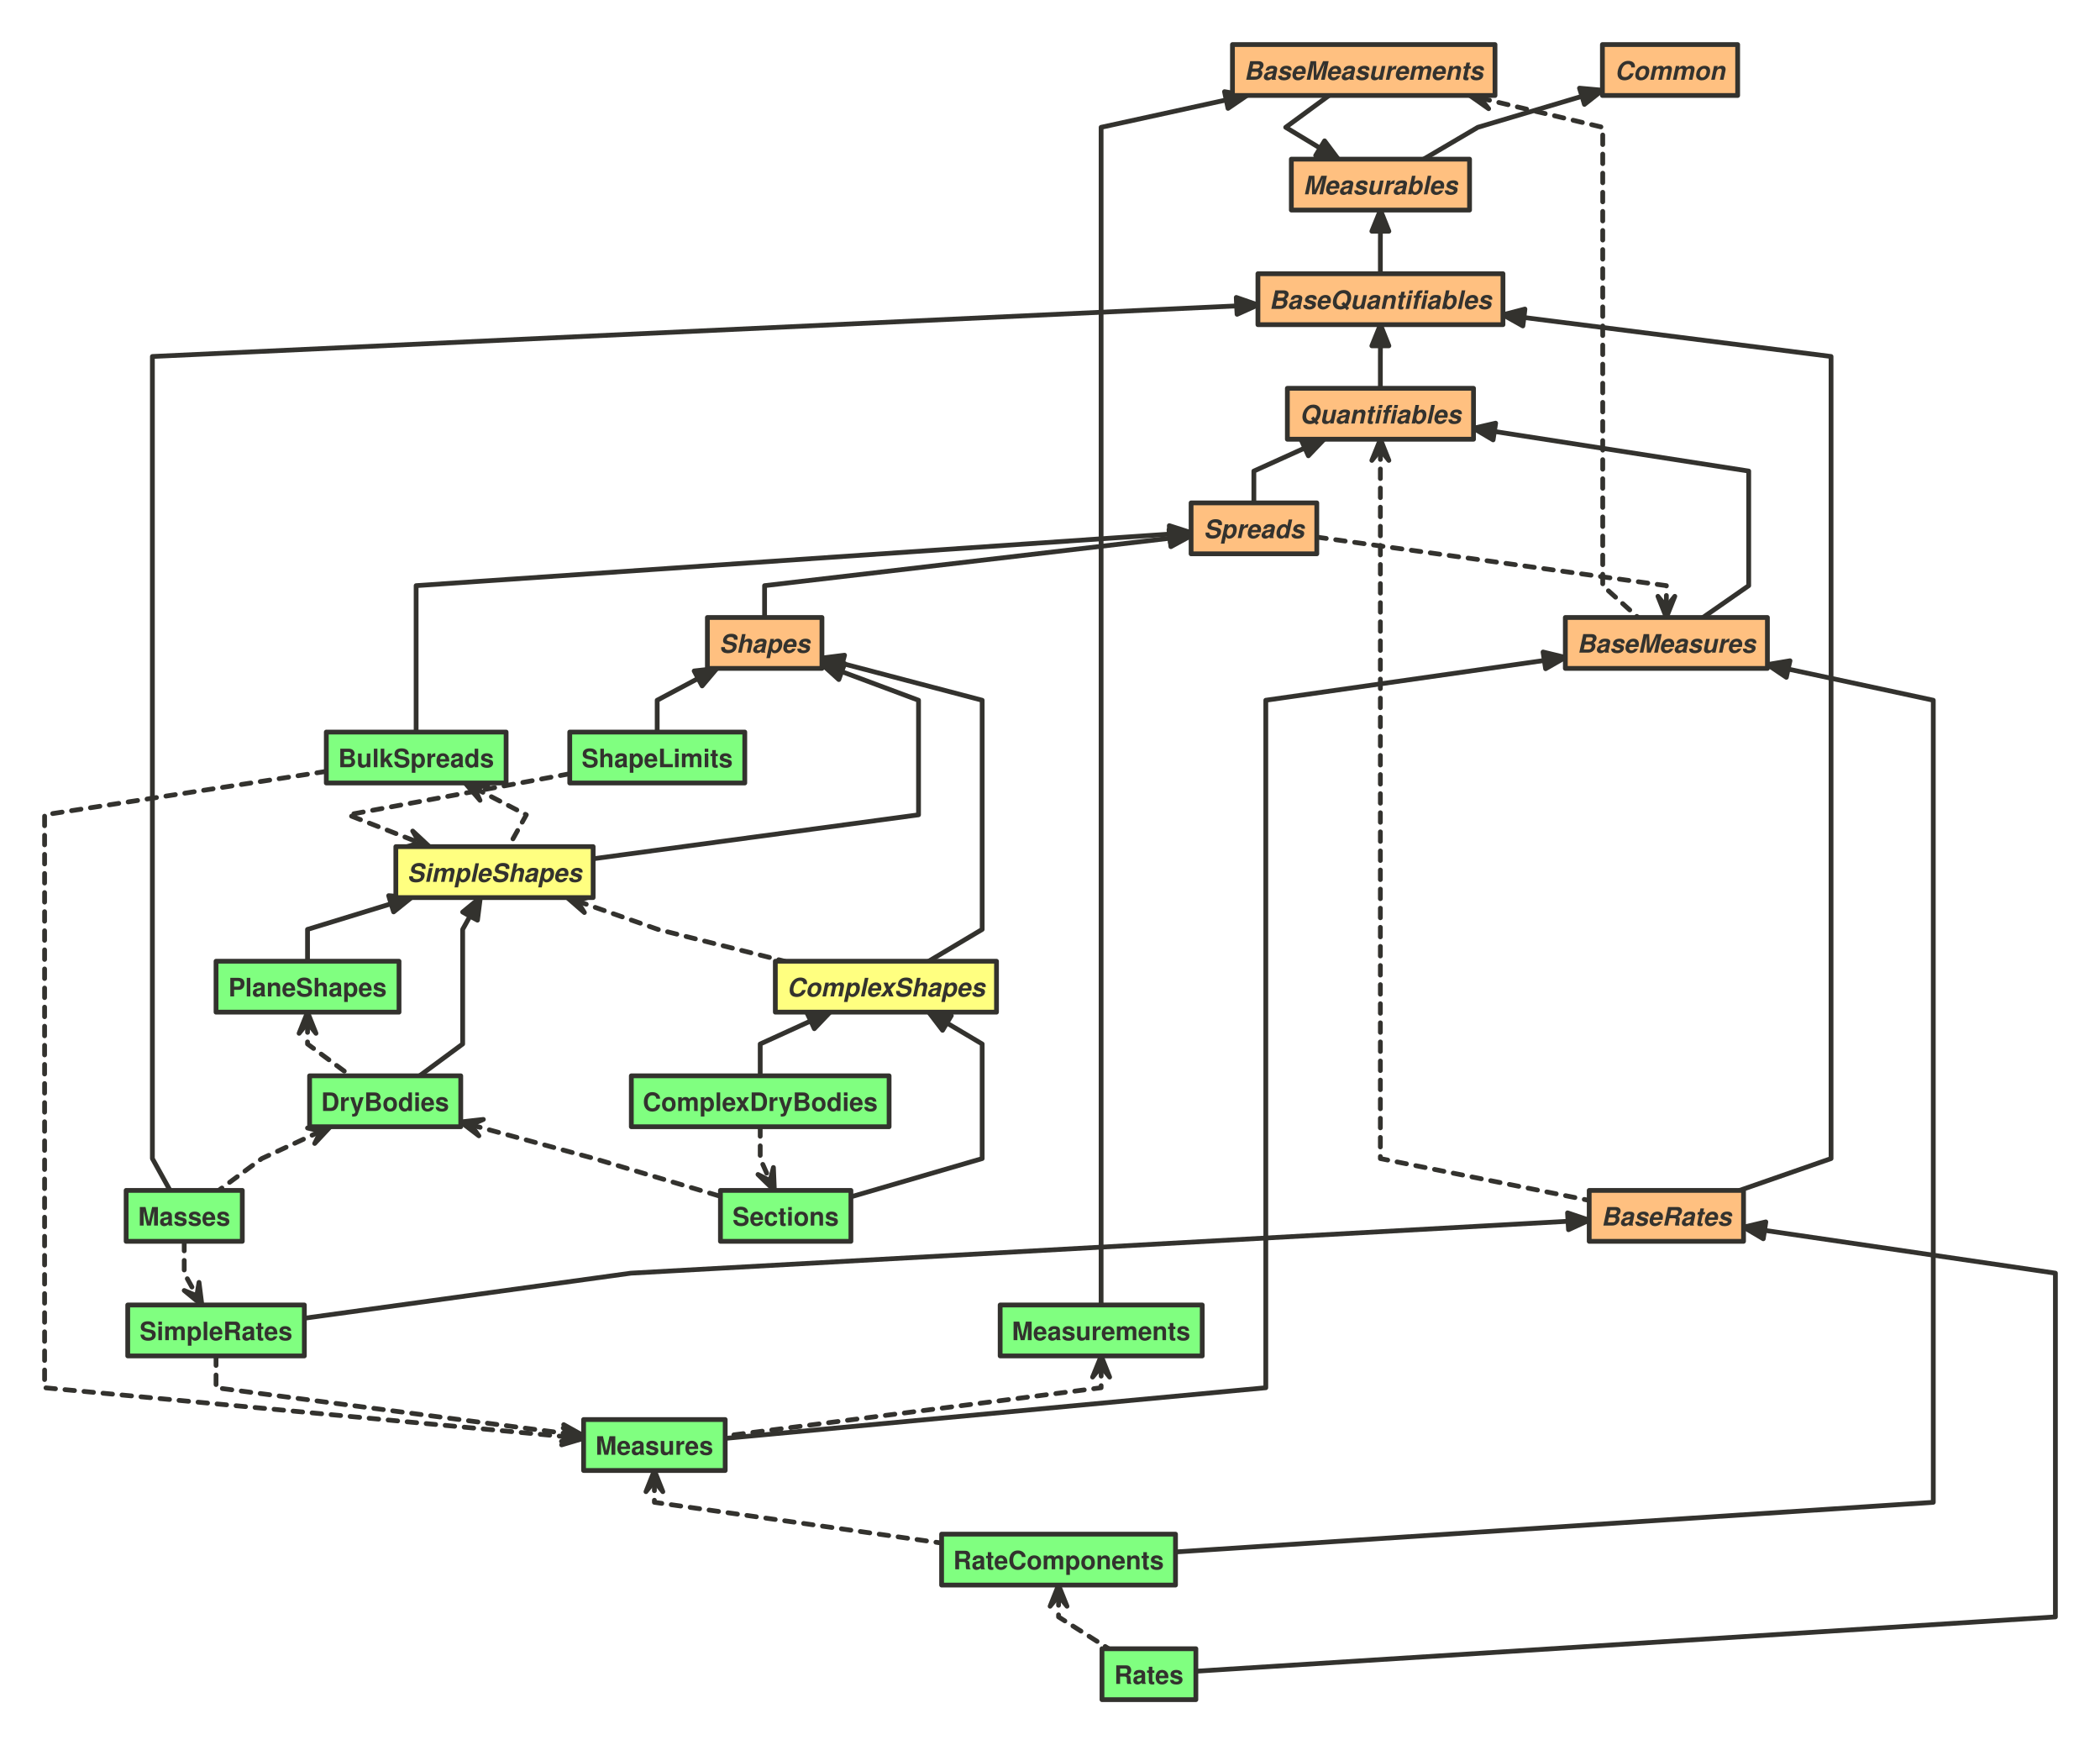
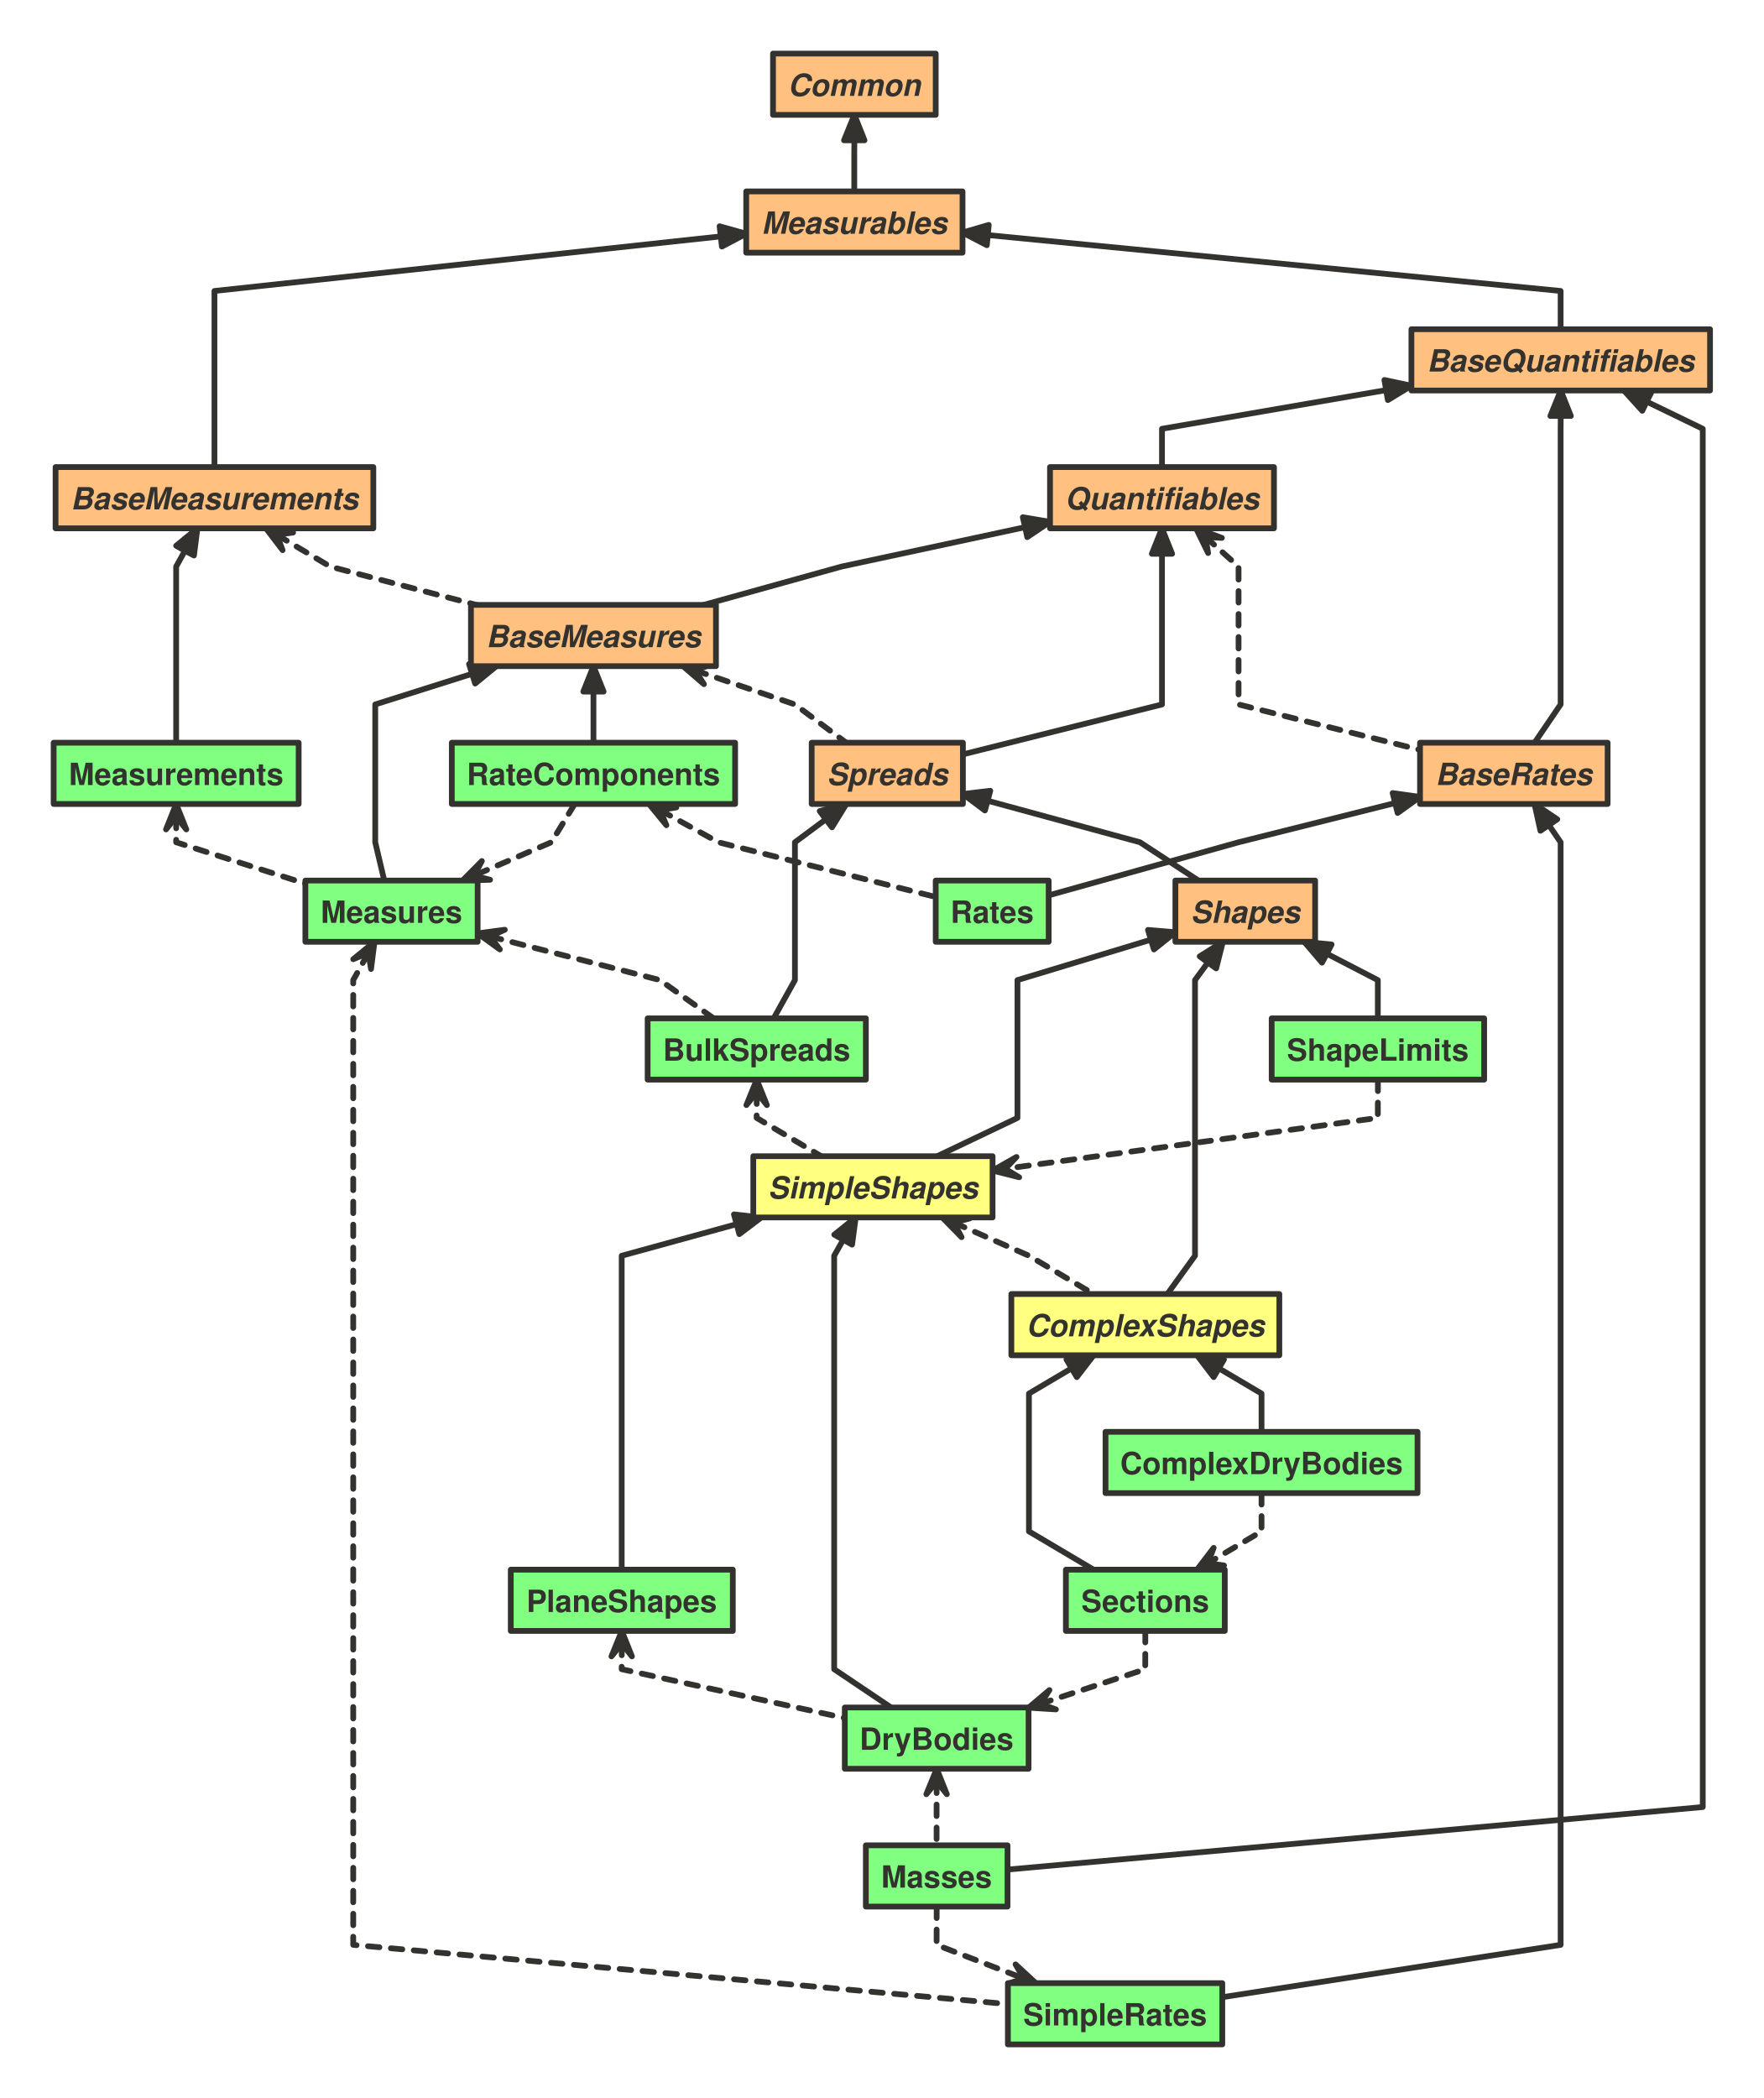
- <svg xmlns="http://www.w3.org/2000/svg" version="1.1" baseProfile="full" width="1319.8" height="1096.0" viewBox="0 0 1319.75 1096">
+ <svg xmlns="http://www.w3.org/2000/svg" version="1.1" baseProfile="full" width="921.3" height="1096.0" viewBox="0 0 921.25 1096">
  <g stroke-width="1.0" text-align="left" font="12pt Helvetica, Arial, sans-serif" font-size="12pt" font-family="Helvetica" font-weight="bold" font-style="normal">
    <g font-family="Helvetica" font-size="12pt" font-weight="bold" font-style="normal" stroke-width="3.0" stroke-linejoin="round" stroke-linecap="round" stroke="#33322E">
      <g stroke="transparent" fill="transparent">
-         <rect x="0.0" y="0.0" height="1096.0" width="1319.8" stroke="none" />
+         <rect x="0.0" y="0.0" height="1096.0" width="921.3" stroke="none" />
      </g>
-       <g transform="translate(59.25, 8)" fill="#33322E">
+       <g transform="translate(8, 8)" fill="#33322E">
        <g transform="translate(20, 20)" fill="#33322E" font-family="Helvetica" font-size="12pt" font-weight="normal" font-style="normal">
-           <path d="M915.0 32.5 L849.5 52 L815.472 72 L815.5 72.0 " fill="none" />
-           <path d="M916.5 37.6 L915.0 32.5 L913.4 27.4 L927.8 28.7 Z" />
-           <path d="M756.0 32.0 L728.75 52 L750.398 65.098 L750.4 65.1 " fill="none" />
-           <path d="M747.6 69.7 L750.4 65.1 L753.2 60.5 L761.8 72.0 Z" />
-           <path d="M691.4 34.8 L612.75 52 L612.75 88 L612.75 88 L612.75 124 L612.75 124 L612.75 160 L612.75 160 L612.75 196 L612.75 196 L612.75 232 L612.75 232 L612.75 268 L612.75 268 L612.75 304 L612.75 304 L612.75 340 L612.75 340 L612.75 376 L612.75 376 L612.75 412 L612.75 412 L612.75 448 L612.75 448 L612.75 484 L612.75 484 L612.75 520 L612.75 520 L612.75 556 L612.75 556 L612.75 592 L612.75 592 L612.75 628 L612.75 628 L612.75 664 L612.75 664 L612.75 700 L612.75 700 L612.75 736 L612.75 736 L612.75 772 L612.75 772 L612.75 792 L612.8 792.0 " fill="none" />
-           <path d="M692.5 40.1 L691.4 34.8 L690.3 29.6 L704.4 32.0 Z" />
-           <path d="M788.3 117.3 L788.25 124 L788.25 144 L788.3 144.0 " fill="none" />
-           <path d="M793.6 117.3 L788.3 117.3 L782.9 117.3 L788.3 104.0 Z" />
-           <path d="M788.3 189.3 L788.25 196 L788.25 216 L788.3 216.0 " fill="none" />
-           <path d="M793.6 189.3 L788.3 189.3 L782.9 189.3 L788.3 176.0 Z" />
-           <path d="M878.5 171.5 L1071.5 196 L1071.5 232 L1071.5 232 L1071.5 268 L1071.5 268 L1071.5 304 L1071.5 304 L1071.5 340 L1071.5 340 L1071.5 376 L1071.5 376 L1071.5 412 L1071.5 412 L1071.5 448 L1071.5 448 L1071.5 484 L1071.5 484 L1071.5 520 L1071.5 520 L1071.5 556 L1071.5 556 L1071.5 592 L1071.5 592 L1071.5 628 L1071.5 628 L1071.5 664 L1071.5 664 L1071.5 700 L1071.5 700 L1014 720 L1014.0 720.0 " fill="none" />
-           <path d="M879.1 166.2 L878.5 171.5 L877.8 176.8 L865.3 169.8 Z" />
-           <path d="M27.6 720.0 L16.5 700 L16.5 664 L16.5 664 L16.5 628 L16.5 628 L16.5 592 L16.5 592 L16.5 556 L16.5 556 L16.5 520 L16.5 520 L16.5 484 L16.5 484 L16.5 448 L16.5 448 L16.5 412 L16.5 412 L16.5 376 L16.5 376 L16.5 340 L16.5 340 L16.5 304 L16.5 304 L16.5 268 L16.5 268 L16.5 232 L16.5 232 L16.5 196 L16.5 196 L697.931 164.213 L697.9 164.2 " fill="none" />
-           <path d="M698.2 169.5 L697.9 164.2 L697.7 158.9 L711.3 163.6 Z" />
-           <path d="M859.9 243.1 L1019.75 268 L1019.75 304 L1019.75 304 L1019.75 340 L1019.75 340 L991 360 L991.0 360.0 " fill="none" />
-           <path d="M860.7 237.9 L859.9 243.1 L859.1 248.4 L846.8 241.1 Z" />
-           <path d="M740.8 253.5 L708.75 268 L708.75 288 L708.8 288.0 " fill="none" />
-           <path d="M743.0 258.4 L740.8 253.5 L738.6 248.6 L752.9 248.0 Z" />
-           <path d="M655.9 307.6 L182.25 340 L182.25 376 L182.25 376 L182.25 412 L182.25 412 L182.25 432 L182.3 432.0 " fill="none" />
-           <path d="M656.3 312.9 L655.9 307.6 L655.6 302.3 L669.3 306.7 Z" />
-           <path d="M656.0 310.2 L401.25 340 L401.25 360 L401.3 360.0 " fill="none" />
-           <path d="M656.6 315.5 L656.0 310.2 L655.4 304.9 L669.3 308.6 Z" />
-           <path d="M166.5 539.9 L114 556 L114 576 L114.0 576.0 " fill="none" />
-           <path d="M168.1 545.0 L166.5 539.9 L165.0 534.8 L179.3 536.0 Z" />
-           <path d="M216.1 547.7 L211.5 556 L211.5 592 L211.5 592 L211.5 628 L211.5 628 L184.417 648 L184.4 648.0 " fill="none" />
-           <path d="M220.8 550.2 L216.1 547.7 L211.5 545.1 L222.6 536.0 Z" />
-           <path d="M891.3 387.0 L716.25 412 L716.25 448 L716.25 448 L716.25 484 L716.25 484 L716.25 520 L716.25 520 L716.25 556 L716.25 556 L716.25 592 L716.25 592 L716.25 628 L716.25 628 L716.25 664 L716.25 664 L716.25 700 L716.25 700 L716.25 736 L716.25 736 L716.25 772 L716.25 772 L716.25 808 L716.25 808 L716.25 844 L716.25 844 L376.5 875.831 L376.5 875.8 " fill="none" />
-           <path d="M892.1 392.2 L891.3 387.0 L890.5 381.7 L904.5 385.1 Z" />
-           <path d="M1044.5 392.4 L1135.75 412 L1135.75 448 L1135.75 448 L1135.75 484 L1135.75 484 L1135.75 520 L1135.75 520 L1135.75 556 L1135.75 556 L1135.75 592 L1135.75 592 L1135.75 628 L1135.75 628 L1135.75 664 L1135.75 664 L1135.75 700 L1135.75 700 L1135.75 736 L1135.75 736 L1135.75 772 L1135.75 772 L1135.75 808 L1135.75 808 L1135.75 844 L1135.75 844 L1135.75 880 L1135.75 880 L1135.75 916 L1135.75 916 L659.5 947.187 L659.5 947.2 " fill="none" />
-           <path d="M1045.7 387.2 L1044.5 392.4 L1043.4 397.6 L1031.5 389.6 Z" />
-           <path d="M1029.7 745.1 L1212.5 772 L1212.5 808 L1212.5 808 L1212.5 844 L1212.5 844 L1212.5 880 L1212.5 880 L1212.5 916 L1212.5 916 L1212.5 952 L1212.5 952 L1212.5 988 L1212.5 988 L672.25 1022.136 L672.3 1022.1 " fill="none" />
-           <path d="M1030.5 739.8 L1029.7 745.1 L1028.9 750.4 L1016.5 743.1 Z" />
-           <path d="M906.2 739.4 L317.25 772 L112 800.337 L112.0 800.3 " fill="none" />
-           <path d="M906.5 744.7 L906.2 739.4 L905.9 734.1 L919.5 738.7 Z" />
-           <path d="M449.7 394.0 L498 412 L498 448 L498 448 L498 484 L498 484 L293.5 511.625 L293.5 511.6 " fill="none" />
-           <path d="M451.6 389.0 L449.7 394.0 L447.9 399.0 L437.3 389.4 Z" />
-           <path d="M450.1 388.9 L538 412 L538 448 L538 448 L538 484 L538 484 L538 520 L538 520 L538 556 L538 556 L504.389 576 L504.4 576.0 " fill="none" />
-           <path d="M451.5 383.7 L450.1 388.9 L448.8 394.0 L437.3 385.5 Z" />
-           <path d="M359.5 398.3 L333.75 412 L333.75 432 L333.8 432.0 " fill="none" />
-           <path d="M362.0 403.0 L359.5 398.3 L357.0 393.6 L371.3 392.0 Z" />
-           <path d="M515.8 614.8 L538 628 L538 664 L538 664 L538 700 L538 700 L455.5 724.049 L455.5 724.0 " fill="none" />
-           <path d="M518.6 610.2 L515.8 614.8 L513.1 619.4 L504.4 608.0 Z" />
-           <path d="M430.3 613.5 L398.5 628 L398.5 648 L398.5 648.0 " fill="none" />
-           <path d="M432.5 618.4 L430.3 613.5 L428.0 608.7 L442.4 608.0 Z" />
-           <g stroke-dasharray="6 6">
-             <path d="M612.8 830.7 L612.75 844 L376.5 874.294 L376.5 874.3 " fill="none" />
-           </g>
-           <path d="M618.1 837.3 L612.8 830.7 L607.4 837.3 L612.8 824.0 Z" />
-           <g stroke-dasharray="6 6">
-             <path d="M332.0 902.7 L332 916 L512.5 941.583 L512.5 941.6 " fill="none" />
-           </g>
-           <path d="M337.3 909.3 L332.0 902.7 L326.7 909.3 L332.0 896.0 Z" />
-           <g stroke-dasharray="6 6">
-             <path d="M586.0 974.7 L586 988 L617.528 1008 L617.5 1008.0 " fill="none" />
-           </g>
-           <path d="M591.3 981.3 L586.0 974.7 L580.7 981.3 L586.0 968.0 Z" />
-           <g stroke-dasharray="6 6">
-             <path d="M788.3 254.7 L788.25 268 L788.25 304 L788.25 304 L788.25 340 L788.25 340 L788.25 376 L788.25 376 L788.25 412 L788.25 412 L788.25 448 L788.25 448 L788.25 484 L788.25 484 L788.25 520 L788.25 520 L788.25 556 L788.25 556 L788.25 592 L788.25 592 L788.25 628 L788.25 628 L788.25 664 L788.25 664 L788.25 700 L788.25 700 L919.5 726.287 L919.5 726.3 " fill="none" />
-           </g>
-           <path d="M793.6 261.3 L788.3 254.7 L782.9 261.3 L788.3 248.0 Z" />
-           <g stroke-dasharray="6 6">
-             <path d="M36.5 752.0 L36.5 772 L44.373 786.172 L44.4 786.2 " fill="none" />
-           </g>
-           <path d="M36.5 782.9 L44.4 786.2 L45.8 777.8 L47.6 792.0 Z" />
-           <g stroke-dasharray="6 6">
-             <path d="M122.3 682.8 L85.25 700 L58.167 720 L58.2 720.0 " fill="none" />
-           </g>
-           <path d="M118.5 690.5 L122.3 682.8 L114.0 680.8 L128.3 680.0 Z" />
-           <g stroke-dasharray="6 6">
-             <path d="M398.5 680.0 L398.5 700 L404.681 713.908 L404.7 713.9 " fill="none" />
-           </g>
-           <path d="M397.1 710.0 L404.7 713.9 L406.8 705.6 L407.4 720.0 Z" />
-           <g stroke-dasharray="6 6">
-             <path d="M56.5 824.0 L56.5 844 L280.89 873.321 L280.9 873.3 " fill="none" />
-           </g>
-           <path d="M273.6 877.7 L280.9 873.3 L275.0 867.2 L287.5 874.2 Z" />
-           <g stroke-dasharray="6 6">
-             <path d="M114.0 614.7 L114 628 L141.083 648 L141.1 648.0 " fill="none" />
-           </g>
-           <path d="M119.3 621.3 L114.0 614.7 L108.7 621.3 L114.0 608.0 Z" />
-           <g stroke-dasharray="6 6">
-             <path d="M216.7 678.8 L294.25 700 L373.5 723.726 L373.5 723.7 " fill="none" />
-           </g>
-           <path d="M224.5 675.4 L216.7 678.8 L221.7 685.7 L210.3 677.0 Z" />
-           <g stroke-dasharray="6 6">
-             <path d="M125.8 456.7 L-51.25 484 L-51.25 520 L-51.25 520 L-51.25 556 L-51.25 556 L-51.25 592 L-51.25 592 L-51.25 628 L-51.25 628 L-51.25 664 L-51.25 664 L-51.25 700 L-51.25 700 L-51.25 736 L-51.25 736 L-51.25 772 L-51.25 772 L-51.25 808 L-51.25 808 L-51.25 844 L-51.25 844 L280.863 875.196 L280.9 875.2 " fill="none" />
-           </g>
-           <path d="M273.7 879.9 L280.9 875.2 L274.7 869.3 L287.5 875.8 Z" />
-           <g stroke-dasharray="6 6">
-             <path d="M218.9 467.1 L251.5 484 L240.389 504 L240.4 504.0 " fill="none" />
-           </g>
-           <path d="M227.3 465.4 L218.9 467.1 L222.4 474.9 L213.0 464.0 Z" />
-           <g stroke-dasharray="6 6">
-             <path d="M748.3 309.5 L968 340 L968 353.333 L968.0 353.3 " fill="none" />
-           </g>
-           <path d="M962.7 346.7 L968.0 353.3 L973.3 346.7 L968.0 360.0 Z" />
-           <g stroke-dasharray="6 6">
-             <path d="M851.0 33.6 L928 52 L928 88 L928 88 L928 124 L928 124 L928 160 L928 160 L928 196 L928 196 L928 232 L928 232 L928 268 L928 268 L928 304 L928 304 L928 340 L928 340 L950.222 360 L950.2 360.0 " fill="none" />
-           </g>
-           <path d="M858.7 29.9 L851.0 33.6 L856.3 40.3 L844.5 32.0 Z" />
-           <g stroke-dasharray="6 6">
-             <path d="M283.5 538.2 L334.25 556 L413.833 576 L413.8 576.0 " fill="none" />
-           </g>
-           <path d="M291.5 535.4 L283.5 538.2 L288.0 545.4 L277.2 536.0 Z" />
-           <g stroke-dasharray="6 6">
-             <path d="M278.8 458.2 L139.5 484 L184.403 501.571 L184.4 501.6 " fill="none" />
-           </g>
-           <path d="M176.3 504.1 L184.4 501.6 L180.1 494.2 L190.6 504.0 Z" />
+           <path d="M418.3 45.3 L418.25 52 L418.25 72 L418.3 72.0 " fill="none" />
+           <path d="M423.6 45.3 L418.3 45.3 L412.9 45.3 L418.3 32.0 Z" />
+           <path d="M348.5 95.5 L84 124 L84 160 L84 160 L84 196 L84 196 L84 216 L84.0 216.0 " fill="none" />
+           <path d="M349.1 100.8 L348.5 95.5 L347.9 90.2 L361.8 94.1 Z" />
+           <path d="M68.6 259.7 L64 268 L64 304 L64 304 L64 340 L64 340 L64 360 L64.0 360.0 " fill="none" />
+           <path d="M73.3 262.2 L68.6 259.7 L64.0 257.1 L75.1 248.0 Z" />
+           <path d="M488.0 94.8 L787.25 124 L787.25 144 L787.3 144.0 " fill="none" />
+           <path d="M488.5 89.5 L488.0 94.8 L487.5 100.1 L474.8 93.5 Z" />
+           <path d="M696.1 175.8 L579 196 L579 216 L579.0 216.0 " fill="none" />
+           <path d="M697.0 181.0 L696.1 175.8 L695.2 170.5 L709.3 173.5 Z" />
+           <path d="M787.3 189.3 L787.25 196 L787.25 232 L787.25 232 L787.25 268 L787.25 268 L787.25 304 L787.25 304 L787.25 340 L787.25 340 L773.639 360 L773.6 360.0 " fill="none" />
+           <path d="M792.6 189.3 L787.3 189.3 L781.9 189.3 L787.3 176.0 Z" />
+           <path d="M832.2 181.8 L861.5 196 L861.5 232 L861.5 232 L861.5 268 L861.5 268 L861.5 304 L861.5 304 L861.5 340 L861.5 340 L861.5 376 L861.5 376 L861.5 412 L861.5 412 L861.5 448 L861.5 448 L861.5 484 L861.5 484 L861.5 520 L861.5 520 L861.5 556 L861.5 556 L861.5 592 L861.5 592 L861.5 628 L861.5 628 L861.5 664 L861.5 664 L861.5 700 L861.5 700 L861.5 736 L861.5 736 L861.5 772 L861.5 772 L861.5 808 L861.5 808 L861.5 844 L861.5 844 L861.5 880 L861.5 880 L861.5 916 L861.5 916 L498.25 948.672 L498.3 948.7 " fill="none" />
+           <path d="M834.6 177.0 L832.2 181.8 L829.9 186.6 L820.3 176.0 Z" />
+           <path d="M507.5 247.4 L411.5 268 L339.556 288 L339.6 288.0 " fill="none" />
+           <path d="M508.6 252.6 L507.5 247.4 L506.3 242.2 L520.5 244.6 Z" />
+           <path d="M579.0 261.3 L579 268 L579 304 L579 304 L579 340 L579 340 L475 366.091 L475.0 366.1 " fill="none" />
+           <path d="M584.3 261.3 L579.0 261.3 L573.7 261.3 L579.0 248.0 Z" />
+           <path d="M403.4 400.0 L387.25 412 L387.25 448 L387.25 448 L387.25 484 L387.25 484 L376.139 504 L376.1 504.0 " fill="none" />
+           <path d="M406.6 404.2 L403.4 400.0 L400.2 395.7 L414.1 392.0 Z" />
+           <path d="M487.9 390.3 L567.5 412 L598.056 432 L598.1 432.0 " fill="none" />
+           <path d="M489.3 385.1 L487.9 390.3 L486.5 395.4 L475.0 386.8 Z" />
+           <path d="M356.8 611.5 L296.75 628 L296.75 664 L296.75 664 L296.75 700 L296.75 700 L296.75 736 L296.75 736 L296.75 772 L296.75 772 L296.75 792 L296.8 792.0 " fill="none" />
+           <path d="M358.2 616.7 L356.8 611.5 L355.4 606.4 L369.7 608.0 Z" />
+           <path d="M412.5 619.6 L407.75 628 L407.75 664 L407.75 664 L407.75 700 L407.75 700 L407.75 736 L407.75 736 L407.75 772 L407.75 772 L407.75 808 L407.75 808 L407.75 844 L407.75 844 L437.472 864 L437.5 864.0 " fill="none" />
+           <path d="M417.1 622.2 L412.5 619.6 L407.8 617.0 L419.0 608.0 Z" />
+           <path d="M218.6 324.0 L168 340 L168 376 L168 376 L168 412 L168 412 L172.722 432 L172.7 432.0 " fill="none" />
+           <path d="M220.2 329.1 L218.6 324.0 L217.0 318.9 L231.3 320.0 Z" />
+           <path d="M282.0 333.3 L282 340 L282 360 L282.0 360.0 " fill="none" />
+           <path d="M287.3 333.3 L282.0 333.3 L276.7 333.3 L282.0 320.0 Z" />
+           <path d="M700.8 391.5 L619 412 L519.75 439.751 L519.8 439.8 " fill="none" />
+           <path d="M702.1 396.7 L700.8 391.5 L699.5 386.3 L713.8 388.3 Z" />
+           <path d="M781.1 403.0 L787.25 412 L787.25 448 L787.25 448 L787.25 484 L787.25 484 L787.25 520 L787.25 520 L787.25 556 L787.25 556 L787.25 592 L787.25 592 L787.25 628 L787.25 628 L787.25 664 L787.25 664 L787.25 700 L787.25 700 L787.25 736 L787.25 736 L787.25 772 L787.25 772 L787.25 808 L787.25 808 L787.25 844 L787.25 844 L787.25 880 L787.25 880 L787.25 916 L787.25 916 L787.25 952 L787.25 952 L787.25 988 L787.25 988 L610.5 1015.338 L610.5 1015.3 " fill="none" />
+           <path d="M785.5 400.0 L781.1 403.0 L776.7 406.0 L773.6 392.0 Z" />
+           <path d="M573.2 462.9 L503.5 484 L503.5 520 L503.5 520 L503.5 556 L503.5 556 L461.556 576 L461.6 576.0 " fill="none" />
+           <path d="M574.8 468.0 L573.2 462.9 L571.7 457.8 L586.0 459.0 Z" />
+           <path d="M603.0 474.8 L596.25 484 L596.25 520 L596.25 520 L596.25 556 L596.25 556 L596.25 592 L596.25 592 L596.25 628 L596.25 628 L581.806 648 L581.8 648.0 " fill="none" />
+           <path d="M607.3 477.9 L603.0 474.8 L598.7 471.6 L610.8 464.0 Z" />
+           <path d="M665.1 470.2 L691.75 484 L691.75 504 L691.8 504.0 " fill="none" />
+           <path d="M667.6 465.4 L665.1 470.2 L662.6 474.9 L653.3 464.0 Z" />
+           <path d="M531.8 686.8 L509.5 700 L509.5 736 L509.5 736 L509.5 772 L509.5 772 L543.25 792 L543.3 792.0 " fill="none" />
+           <path d="M534.5 691.4 L531.8 686.8 L529.1 682.2 L543.3 680.0 Z" />
+           <path d="M608.7 686.8 L631 700 L631 720 L631.0 720.0 " fill="none" />
+           <path d="M611.4 682.2 L608.7 686.8 L606.0 691.4 L597.3 680.0 Z" />
+           <g stroke-dasharray="6 6">
+             <path d="M64.0 398.7 L64 412 L131.5 433.6 L131.5 433.6 " fill="none" />
+           </g>
+           <path d="M69.3 405.3 L64.0 398.7 L58.7 405.3 L64.0 392.0 Z" />
+           <g stroke-dasharray="6 6">
+             <path d="M272.2 392.0 L260 412 L219.733 429.361 L219.7 429.4 " fill="none" />
+           </g>
+           <path d="M223.7 421.8 L219.7 429.4 L228.0 431.6 L213.6 432.0 Z" />
+           <g stroke-dasharray="6 6">
+             <path d="M316.8 395.2 L347.25 412 L460.75 440.573 L460.8 440.6 " fill="none" />
+           </g>
+           <path d="M325.3 393.8 L316.8 395.2 L320.1 403.1 L311.0 392.0 Z" />
+           <g stroke-dasharray="6 6">
+             <path d="M601.7 252.5 L619 268 L619 304 L619 304 L619 340 L619 340 L713.75 363.729 L713.8 363.7 " fill="none" />
+           </g>
+           <path d="M610.3 253.0 L601.7 252.5 L603.1 260.9 L596.8 248.0 Z" />
+           <g stroke-dasharray="6 6">
+             <path d="M461.3 968.0 L461.25 988 L506.836 1005.599 L506.8 1005.6 " fill="none" />
+           </g>
+           <path d="M498.7 1008.2 L506.8 1005.6 L502.5 998.2 L513.1 1008.0 Z" />
+           <g stroke-dasharray="6 6">
+             <path d="M461.3 902.7 L461.25 916 L461.25 936 L461.3 936.0 " fill="none" />
+           </g>
+           <path d="M466.6 909.3 L461.3 902.7 L455.9 909.3 L461.3 896.0 Z" />
+           <g stroke-dasharray="6 6">
+             <path d="M631.0 752.0 L631 772 L602.985 788.601 L603.0 788.6 " fill="none" />
+           </g>
+           <path d="M606.0 780.6 L603.0 788.6 L611.4 789.8 L597.3 792.0 Z" />
+           <g stroke-dasharray="6 6">
+             <path d="M164.4 469.8 L156.5 484 L156.5 520 L156.5 520 L156.5 556 L156.5 556 L156.5 592 L156.5 592 L156.5 628 L156.5 628 L156.5 664 L156.5 664 L156.5 700 L156.5 700 L156.5 736 L156.5 736 L156.5 772 L156.5 772 L156.5 808 L156.5 808 L156.5 844 L156.5 844 L156.5 880 L156.5 880 L156.5 916 L156.5 916 L156.5 952 L156.5 952 L156.5 988 L156.5 988 L498.5 1018.935 L498.5 1018.9 " fill="none" />
+           </g>
+           <path d="M165.8 478.2 L164.4 469.8 L156.5 473.1 L167.6 464.0 Z" />
+           <g stroke-dasharray="6 6">
+             <path d="M296.8 830.7 L296.75 844 L413.25 869.495 L413.3 869.5 " fill="none" />
+           </g>
+           <path d="M302.1 837.3 L296.8 830.7 L291.4 837.3 L296.8 824.0 Z" />
+           <g stroke-dasharray="6 6">
+             <path d="M570.3 824.0 L570.25 844 L515.58 862.056 L515.6 862.1 " fill="none" />
+           </g>
+           <path d="M520.2 854.9 L515.6 862.1 L523.6 865.0 L509.3 864.1 Z" />
+           <g stroke-dasharray="6 6">
+             <path d="M228.0 461.2 L316.75 484 L344.806 504 L344.8 504.0 " fill="none" />
+           </g>
+           <path d="M235.7 457.7 L228.0 461.2 L233.1 468.0 L221.5 459.6 Z" />
+           <g stroke-dasharray="6 6">
+             <path d="M367.3 542.7 L367.25 556 L401 576 L401.0 576.0 " fill="none" />
+           </g>
+           <path d="M372.6 549.3 L367.3 542.7 L361.9 549.3 L367.3 536.0 Z" />
+           <g stroke-dasharray="6 6">
+             <path d="M335.1 322.2 L387.25 340 L414.056 360 L414.1 360.0 " fill="none" />
+           </g>
+           <path d="M343.1 319.3 L335.1 322.2 L339.7 329.4 L328.8 320.0 Z" />
+           <g stroke-dasharray="6 6">
+             <path d="M116.6 251.4 L144.5 268 L220.889 288 L220.9 288.0 " fill="none" />
+           </g>
+           <path d="M125.1 250.2 L116.6 251.4 L119.6 259.4 L110.9 248.0 Z" />
+           <g stroke-dasharray="6 6">
+             <path d="M470.3 610.7 L509.5 628 L543.25 648 L543.3 648.0 " fill="none" />
+           </g>
+           <path d="M478.6 608.5 L470.3 610.7 L474.3 618.3 L464.2 608.0 Z" />
+           <g stroke-dasharray="6 6">
+             <path d="M691.8 536.0 L691.75 556 L497.105 582.568 L497.1 582.6 " fill="none" />
+           </g>
+           <path d="M503.0 576.4 L497.1 582.6 L504.4 587.0 L490.5 583.5 Z" />
          <g data-name="Common">
            <g fill="#FFC080" stroke="#33322E" data-name="Common">
-               <rect x="927.8" y="0.0" height="32.0" width="85.0" data-name="Common" />
-             </g>
-             <g transform="translate(927.75, 0)" font-family="Helvetica" font-size="12pt" font-weight="bold" font-style="italic" data-name="Common">
+               <rect x="375.8" y="0.0" height="32.0" width="85.0" data-name="Common" />
+             </g>
+             <g transform="translate(375.75, 0)" font-family="Helvetica" font-size="12pt" font-weight="bold" font-style="italic" data-name="Common">
              <g transform="translate(8, 8)" fill="#33322E" text-align="center" data-name="Common">
                <text x="34.5" y="14.1" stroke="none" text-anchor="middle" data-name="Common">Common</text>
              </g>
            </g>
          </g>
          <g data-name="Measurables">
            <g fill="#FFC080" stroke="#33322E" data-name="Measurables">
-               <rect x="732.3" y="72.0" height="32.0" width="112.0" data-name="Measurables" />
-             </g>
-             <g transform="translate(732.25, 72)" font-family="Helvetica" font-size="12pt" font-weight="bold" font-style="italic" data-name="Measurables">
+               <rect x="361.8" y="72.0" height="32.0" width="113.0" data-name="Measurables" />
+             </g>
+             <g transform="translate(361.75, 72)" font-family="Helvetica" font-size="12pt" font-weight="bold" font-style="italic" data-name="Measurables">
              <g transform="translate(8, 8)" fill="#33322E" text-align="center" data-name="Measurables">
-                 <text x="48.0" y="14.1" stroke="none" text-anchor="middle" data-name="Measurables">Measurables</text>
+                 <text x="48.5" y="14.1" stroke="none" text-anchor="middle" data-name="Measurables">Measurables</text>
              </g>
            </g>
          </g>
          <g data-name="BaseMeasurements">
            <g fill="#FFC080" stroke="#33322E" data-name="BaseMeasurements">
-               <rect x="695.3" y="0.0" height="32.0" width="165.0" data-name="BaseMeasurements" />
-             </g>
-             <g transform="translate(695.25, 0)" font-family="Helvetica" font-size="12pt" font-weight="bold" font-style="italic" data-name="BaseMeasurements">
+               <rect x="1.0" y="216.0" height="32.0" width="166.0" data-name="BaseMeasurements" />
+             </g>
+             <g transform="translate(1, 216)" font-family="Helvetica" font-size="12pt" font-weight="bold" font-style="italic" data-name="BaseMeasurements">
              <g transform="translate(8, 8)" fill="#33322E" text-align="center" data-name="BaseMeasurements">
-                 <text x="74.5" y="14.1" stroke="none" text-anchor="middle" data-name="BaseMeasurements">BaseMeasurements</text>
+                 <text x="75.0" y="14.1" stroke="none" text-anchor="middle" data-name="BaseMeasurements">BaseMeasurements</text>
              </g>
            </g>
          </g>
          <g data-name="BaseQuantifiables">
            <g fill="#FFC080" stroke="#33322E" data-name="BaseQuantifiables">
-               <rect x="711.3" y="144.0" height="32.0" width="154.0" data-name="BaseQuantifiables" />
-             </g>
-             <g transform="translate(711.25, 144)" font-family="Helvetica" font-size="12pt" font-weight="bold" font-style="italic" data-name="BaseQuantifiables">
+               <rect x="709.3" y="144.0" height="32.0" width="156.0" data-name="BaseQuantifiables" />
+             </g>
+             <g transform="translate(709.25, 144)" font-family="Helvetica" font-size="12pt" font-weight="bold" font-style="italic" data-name="BaseQuantifiables">
              <g transform="translate(8, 8)" fill="#33322E" text-align="center" data-name="BaseQuantifiables">
-                 <text x="69.0" y="14.1" stroke="none" text-anchor="middle" data-name="BaseQuantifiables">BaseQuantifiables</text>
+                 <text x="70.0" y="14.1" stroke="none" text-anchor="middle" data-name="BaseQuantifiables">BaseQuantifiables</text>
              </g>
            </g>
          </g>
          <g data-name="Quantifiables">
            <g fill="#FFC080" stroke="#33322E" data-name="Quantifiables">
-               <rect x="729.8" y="216.0" height="32.0" width="117.0" data-name="Quantifiables" />
-             </g>
-             <g transform="translate(729.75, 216)" font-family="Helvetica" font-size="12pt" font-weight="bold" font-style="italic" data-name="Quantifiables">
+               <rect x="520.5" y="216.0" height="32.0" width="117.0" data-name="Quantifiables" />
+             </g>
+             <g transform="translate(520.5, 216)" font-family="Helvetica" font-size="12pt" font-weight="bold" font-style="italic" data-name="Quantifiables">
              <g transform="translate(8, 8)" fill="#33322E" text-align="center" data-name="Quantifiables">
                <text x="50.5" y="14.1" stroke="none" text-anchor="middle" data-name="Quantifiables">Quantifiables</text>
              </g>
            </g>
          </g>
          <g data-name="BaseMeasures">
            <g fill="#FFC080" stroke="#33322E" data-name="BaseMeasures">
-               <rect x="904.5" y="360.0" height="32.0" width="127.0" data-name="BaseMeasures" />
-             </g>
-             <g transform="translate(904.5, 360)" font-family="Helvetica" font-size="12pt" font-weight="bold" font-style="italic" data-name="BaseMeasures">
+               <rect x="218.0" y="288.0" height="32.0" width="128.0" data-name="BaseMeasures" />
+             </g>
+             <g transform="translate(218, 288)" font-family="Helvetica" font-size="12pt" font-weight="bold" font-style="italic" data-name="BaseMeasures">
              <g transform="translate(8, 8)" fill="#33322E" text-align="center" data-name="BaseMeasures">
-                 <text x="55.5" y="14.1" stroke="none" text-anchor="middle" data-name="BaseMeasures">BaseMeasures</text>
+                 <text x="56.0" y="14.1" stroke="none" text-anchor="middle" data-name="BaseMeasures">BaseMeasures</text>
              </g>
            </g>
          </g>
          <g data-name="Spreads">
            <g fill="#FFC080" stroke="#33322E" data-name="Spreads">
-               <rect x="669.3" y="288.0" height="32.0" width="79.0" data-name="Spreads" />
-             </g>
-             <g transform="translate(669.25, 288)" font-family="Helvetica" font-size="12pt" font-weight="bold" font-style="italic" data-name="Spreads">
+               <rect x="396.0" y="360.0" height="32.0" width="79.0" data-name="Spreads" />
+             </g>
+             <g transform="translate(396, 360)" font-family="Helvetica" font-size="12pt" font-weight="bold" font-style="italic" data-name="Spreads">
              <g transform="translate(8, 8)" fill="#33322E" text-align="center" data-name="Spreads">
                <text x="31.5" y="14.1" stroke="none" text-anchor="middle" data-name="Spreads">Spreads</text>
              </g>
            </g>
          </g>
          <g data-name="Shapes">
            <g fill="#FFC080" stroke="#33322E" data-name="Shapes">
-               <rect x="365.3" y="360.0" height="32.0" width="72.0" data-name="Shapes" />
-             </g>
-             <g transform="translate(365.25, 360)" font-family="Helvetica" font-size="12pt" font-weight="bold" font-style="italic" data-name="Shapes">
+               <rect x="586.0" y="432.0" height="32.0" width="73.0" data-name="Shapes" />
+             </g>
+             <g transform="translate(586, 432)" font-family="Helvetica" font-size="12pt" font-weight="bold" font-style="italic" data-name="Shapes">
              <g transform="translate(8, 8)" fill="#33322E" text-align="center" data-name="Shapes">
-                 <text x="28.0" y="14.1" stroke="none" text-anchor="middle" data-name="Shapes">Shapes</text>
+                 <text x="28.5" y="14.1" stroke="none" text-anchor="middle" data-name="Shapes">Shapes</text>
              </g>
            </g>
          </g>
          <g data-name="BaseRates">
            <g fill="#FFC080" stroke="#33322E" data-name="BaseRates">
-               <rect x="919.5" y="720.0" height="32.0" width="97.0" data-name="BaseRates" />
-             </g>
-             <g transform="translate(919.5, 720)" font-family="Helvetica" font-size="12pt" font-weight="bold" font-style="italic" data-name="BaseRates">
+               <rect x="713.8" y="360.0" height="32.0" width="98.0" data-name="BaseRates" />
+             </g>
+             <g transform="translate(713.75, 360)" font-family="Helvetica" font-size="12pt" font-weight="bold" font-style="italic" data-name="BaseRates">
              <g transform="translate(8, 8)" fill="#33322E" text-align="center" data-name="BaseRates">
-                 <text x="40.5" y="14.1" stroke="none" text-anchor="middle" data-name="BaseRates">BaseRates</text>
+                 <text x="41.0" y="14.1" stroke="none" text-anchor="middle" data-name="BaseRates">BaseRates</text>
              </g>
            </g>
          </g>
          <g data-name="SimpleShapes">
            <g fill="#FFFF80" stroke="#33322E" data-name="SimpleShapes">
-               <rect x="169.5" y="504.0" height="32.0" width="124.0" data-name="SimpleShapes" />
-             </g>
-             <g transform="translate(169.5, 504)" font-family="Helvetica" font-size="12pt" font-weight="bold" font-style="italic" data-name="SimpleShapes">
+               <rect x="365.5" y="576.0" height="32.0" width="125.0" data-name="SimpleShapes" />
+             </g>
+             <g transform="translate(365.5, 576)" font-family="Helvetica" font-size="12pt" font-weight="bold" font-style="italic" data-name="SimpleShapes">
              <g transform="translate(8, 8)" fill="#33322E" text-align="center" data-name="SimpleShapes">
-                 <text x="54.0" y="14.1" stroke="none" text-anchor="middle" data-name="SimpleShapes">SimpleShapes</text>
+                 <text x="54.5" y="14.1" stroke="none" text-anchor="middle" data-name="SimpleShapes">SimpleShapes</text>
              </g>
            </g>
          </g>
          <g data-name="ComplexShapes">
            <g fill="#FFFF80" stroke="#33322E" data-name="ComplexShapes">
-               <rect x="408.0" y="576.0" height="32.0" width="139.0" data-name="ComplexShapes" />
-             </g>
-             <g transform="translate(408, 576)" font-family="Helvetica" font-size="12pt" font-weight="bold" font-style="italic" data-name="ComplexShapes">
+               <rect x="500.3" y="648.0" height="32.0" width="140.0" data-name="ComplexShapes" />
+             </g>
+             <g transform="translate(500.25, 648)" font-family="Helvetica" font-size="12pt" font-weight="bold" font-style="italic" data-name="ComplexShapes">
              <g transform="translate(8, 8)" fill="#33322E" text-align="center" data-name="ComplexShapes">
-                 <text x="61.5" y="14.1" stroke="none" text-anchor="middle" data-name="ComplexShapes">ComplexShapes</text>
+                 <text x="62.0" y="14.1" stroke="none" text-anchor="middle" data-name="ComplexShapes">ComplexShapes</text>
              </g>
            </g>
          </g>
          <g data-name="Measurements">
            <g fill="#80FF80" stroke="#33322E" data-name="Measurements">
-               <rect x="549.3" y="792.0" height="32.0" width="127.0" data-name="Measurements" />
-             </g>
-             <g transform="translate(549.25, 792)" font-family="Helvetica" font-size="12pt" font-weight="bold" font-style="normal" data-name="Measurements">
+               <rect x="0.0" y="360.0" height="32.0" width="128.0" data-name="Measurements" />
+             </g>
+             <g transform="translate(0, 360)" font-family="Helvetica" font-size="12pt" font-weight="bold" font-style="normal" data-name="Measurements">
              <g transform="translate(8, 8)" fill="#33322E" text-align="center" data-name="Measurements">
-                 <text x="55.5" y="14.1" stroke="none" text-anchor="middle" data-name="Measurements">Measurements</text>
+                 <text x="56.0" y="14.1" stroke="none" text-anchor="middle" data-name="Measurements">Measurements</text>
              </g>
            </g>
          </g>
          <g data-name="Measures">
            <g fill="#80FF80" stroke="#33322E" data-name="Measures">
-               <rect x="287.5" y="864.0" height="32.0" width="89.0" data-name="Measures" />
-             </g>
-             <g transform="translate(287.5, 864)" font-family="Helvetica" font-size="12pt" font-weight="bold" font-style="normal" data-name="Measures">
+               <rect x="131.5" y="432.0" height="32.0" width="90.0" data-name="Measures" />
+             </g>
+             <g transform="translate(131.5, 432)" font-family="Helvetica" font-size="12pt" font-weight="bold" font-style="normal" data-name="Measures">
              <g transform="translate(8, 8)" fill="#33322E" text-align="center" data-name="Measures">
-                 <text x="36.5" y="14.1" stroke="none" text-anchor="middle" data-name="Measures">Measures</text>
+                 <text x="37.0" y="14.1" stroke="none" text-anchor="middle" data-name="Measures">Measures</text>
              </g>
            </g>
          </g>
          <g data-name="ShapeLimits">
            <g fill="#80FF80" stroke="#33322E" data-name="ShapeLimits">
-               <rect x="278.8" y="432.0" height="32.0" width="110.0" data-name="ShapeLimits" />
-             </g>
-             <g transform="translate(278.75, 432)" font-family="Helvetica" font-size="12pt" font-weight="bold" font-style="normal" data-name="ShapeLimits">
+               <rect x="636.3" y="504.0" height="32.0" width="111.0" data-name="ShapeLimits" />
+             </g>
+             <g transform="translate(636.25, 504)" font-family="Helvetica" font-size="12pt" font-weight="bold" font-style="normal" data-name="ShapeLimits">
              <g transform="translate(8, 8)" fill="#33322E" text-align="center" data-name="ShapeLimits">
-                 <text x="47.0" y="14.1" stroke="none" text-anchor="middle" data-name="ShapeLimits">ShapeLimits</text>
+                 <text x="47.5" y="14.1" stroke="none" text-anchor="middle" data-name="ShapeLimits">ShapeLimits</text>
              </g>
            </g>
          </g>
          <g data-name="RateComponents">
            <g fill="#80FF80" stroke="#33322E" data-name="RateComponents">
-               <rect x="512.5" y="936.0" height="32.0" width="147.0" data-name="RateComponents" />
-             </g>
-             <g transform="translate(512.5, 936)" font-family="Helvetica" font-size="12pt" font-weight="bold" font-style="normal" data-name="RateComponents">
+               <rect x="208.0" y="360.0" height="32.0" width="148.0" data-name="RateComponents" />
+             </g>
+             <g transform="translate(208, 360)" font-family="Helvetica" font-size="12pt" font-weight="bold" font-style="normal" data-name="RateComponents">
              <g transform="translate(8, 8)" fill="#33322E" text-align="center" data-name="RateComponents">
-                 <text x="65.5" y="14.1" stroke="none" text-anchor="middle" data-name="RateComponents">RateComponents</text>
+                 <text x="66.0" y="14.1" stroke="none" text-anchor="middle" data-name="RateComponents">RateComponents</text>
              </g>
            </g>
          </g>
          <g data-name="SimpleRates">
            <g fill="#80FF80" stroke="#33322E" data-name="SimpleRates">
-               <rect x="1.0" y="792.0" height="32.0" width="111.0" data-name="SimpleRates" />
-             </g>
-             <g transform="translate(1, 792)" font-family="Helvetica" font-size="12pt" font-weight="bold" font-style="normal" data-name="SimpleRates">
+               <rect x="498.5" y="1008.0" height="32.0" width="112.0" data-name="SimpleRates" />
+             </g>
+             <g transform="translate(498.5, 1008)" font-family="Helvetica" font-size="12pt" font-weight="bold" font-style="normal" data-name="SimpleRates">
              <g transform="translate(8, 8)" fill="#33322E" text-align="center" data-name="SimpleRates">
-                 <text x="47.5" y="14.1" stroke="none" text-anchor="middle" data-name="SimpleRates">SimpleRates</text>
+                 <text x="48.0" y="14.1" stroke="none" text-anchor="middle" data-name="SimpleRates">SimpleRates</text>
              </g>
            </g>
          </g>
          <g data-name="Rates">
            <g fill="#80FF80" stroke="#33322E" data-name="Rates">
-               <rect x="613.3" y="1008.0" height="32.0" width="59.0" data-name="Rates" />
-             </g>
-             <g transform="translate(613.25, 1008)" font-family="Helvetica" font-size="12pt" font-weight="bold" font-style="normal" data-name="Rates">
+               <rect x="460.8" y="432.0" height="32.0" width="59.0" data-name="Rates" />
+             </g>
+             <g transform="translate(460.75, 432)" font-family="Helvetica" font-size="12pt" font-weight="bold" font-style="normal" data-name="Rates">
              <g transform="translate(8, 8)" fill="#33322E" text-align="center" data-name="Rates">
                <text x="21.5" y="14.1" stroke="none" text-anchor="middle" data-name="Rates">Rates</text>
              </g>
            </g>
          </g>
          <g data-name="BulkSpreads">
            <g fill="#80FF80" stroke="#33322E" data-name="BulkSpreads">
-               <rect x="125.8" y="432.0" height="32.0" width="113.0" data-name="BulkSpreads" />
-             </g>
-             <g transform="translate(125.75, 432)" font-family="Helvetica" font-size="12pt" font-weight="bold" font-style="normal" data-name="BulkSpreads">
+               <rect x="310.3" y="504.0" height="32.0" width="114.0" data-name="BulkSpreads" />
+             </g>
+             <g transform="translate(310.25, 504)" font-family="Helvetica" font-size="12pt" font-weight="bold" font-style="normal" data-name="BulkSpreads">
              <g transform="translate(8, 8)" fill="#33322E" text-align="center" data-name="BulkSpreads">
-                 <text x="48.5" y="14.1" stroke="none" text-anchor="middle" data-name="BulkSpreads">BulkSpreads</text>
+                 <text x="49.0" y="14.1" stroke="none" text-anchor="middle" data-name="BulkSpreads">BulkSpreads</text>
              </g>
            </g>
          </g>
          <g data-name="PlaneShapes">
            <g fill="#80FF80" stroke="#33322E" data-name="PlaneShapes">
-               <rect x="56.5" y="576.0" height="32.0" width="115.0" data-name="PlaneShapes" />
-             </g>
-             <g transform="translate(56.5, 576)" font-family="Helvetica" font-size="12pt" font-weight="bold" font-style="normal" data-name="PlaneShapes">
+               <rect x="238.8" y="792.0" height="32.0" width="116.0" data-name="PlaneShapes" />
+             </g>
+             <g transform="translate(238.75, 792)" font-family="Helvetica" font-size="12pt" font-weight="bold" font-style="normal" data-name="PlaneShapes">
              <g transform="translate(8, 8)" fill="#33322E" text-align="center" data-name="PlaneShapes">
-                 <text x="49.5" y="14.1" stroke="none" text-anchor="middle" data-name="PlaneShapes">PlaneShapes</text>
+                 <text x="50.0" y="14.1" stroke="none" text-anchor="middle" data-name="PlaneShapes">PlaneShapes</text>
              </g>
            </g>
          </g>
          <g data-name="DryBodies">
            <g fill="#80FF80" stroke="#33322E" data-name="DryBodies">
-               <rect x="115.3" y="648.0" height="32.0" width="95.0" data-name="DryBodies" />
-             </g>
-             <g transform="translate(115.25, 648)" font-family="Helvetica" font-size="12pt" font-weight="bold" font-style="normal" data-name="DryBodies">
+               <rect x="413.3" y="864.0" height="32.0" width="96.0" data-name="DryBodies" />
+             </g>
+             <g transform="translate(413.25, 864)" font-family="Helvetica" font-size="12pt" font-weight="bold" font-style="normal" data-name="DryBodies">
              <g transform="translate(8, 8)" fill="#33322E" text-align="center" data-name="DryBodies">
-                 <text x="39.5" y="14.1" stroke="none" text-anchor="middle" data-name="DryBodies">DryBodies</text>
+                 <text x="40.0" y="14.1" stroke="none" text-anchor="middle" data-name="DryBodies">DryBodies</text>
              </g>
            </g>
          </g>
          <g data-name="Masses">
            <g fill="#80FF80" stroke="#33322E" data-name="Masses">
-               <rect x="0.0" y="720.0" height="32.0" width="73.0" data-name="Masses" />
-             </g>
-             <g transform="translate(0, 720)" font-family="Helvetica" font-size="12pt" font-weight="bold" font-style="normal" data-name="Masses">
+               <rect x="424.3" y="936.0" height="32.0" width="74.0" data-name="Masses" />
+             </g>
+             <g transform="translate(424.25, 936)" font-family="Helvetica" font-size="12pt" font-weight="bold" font-style="normal" data-name="Masses">
              <g transform="translate(8, 8)" fill="#33322E" text-align="center" data-name="Masses">
-                 <text x="28.5" y="14.1" stroke="none" text-anchor="middle" data-name="Masses">Masses</text>
+                 <text x="29.0" y="14.1" stroke="none" text-anchor="middle" data-name="Masses">Masses</text>
              </g>
            </g>
          </g>
          <g data-name="Sections">
            <g fill="#80FF80" stroke="#33322E" data-name="Sections">
-               <rect x="373.5" y="720.0" height="32.0" width="82.0" data-name="Sections" />
-             </g>
-             <g transform="translate(373.5, 720)" font-family="Helvetica" font-size="12pt" font-weight="bold" font-style="normal" data-name="Sections">
+               <rect x="528.8" y="792.0" height="32.0" width="83.0" data-name="Sections" />
+             </g>
+             <g transform="translate(528.75, 792)" font-family="Helvetica" font-size="12pt" font-weight="bold" font-style="normal" data-name="Sections">
              <g transform="translate(8, 8)" fill="#33322E" text-align="center" data-name="Sections">
-                 <text x="33.0" y="14.1" stroke="none" text-anchor="middle" data-name="Sections">Sections</text>
+                 <text x="33.5" y="14.1" stroke="none" text-anchor="middle" data-name="Sections">Sections</text>
              </g>
            </g>
          </g>
          <g data-name="ComplexDryBodies">
            <g fill="#80FF80" stroke="#33322E" data-name="ComplexDryBodies">
-               <rect x="317.5" y="648.0" height="32.0" width="162.0" data-name="ComplexDryBodies" />
-             </g>
-             <g transform="translate(317.5, 648)" font-family="Helvetica" font-size="12pt" font-weight="bold" font-style="normal" data-name="ComplexDryBodies">
+               <rect x="549.5" y="720.0" height="32.0" width="163.0" data-name="ComplexDryBodies" />
+             </g>
+             <g transform="translate(549.5, 720)" font-family="Helvetica" font-size="12pt" font-weight="bold" font-style="normal" data-name="ComplexDryBodies">
              <g transform="translate(8, 8)" fill="#33322E" text-align="center" data-name="ComplexDryBodies">
-                 <text x="73.0" y="14.1" stroke="none" text-anchor="middle" data-name="ComplexDryBodies">ComplexDryBodies</text>
+                 <text x="73.5" y="14.1" stroke="none" text-anchor="middle" data-name="ComplexDryBodies">ComplexDryBodies</text>
              </g>
            </g>
          </g>
        </g>
      </g>
    </g>
  </g>
</svg>
